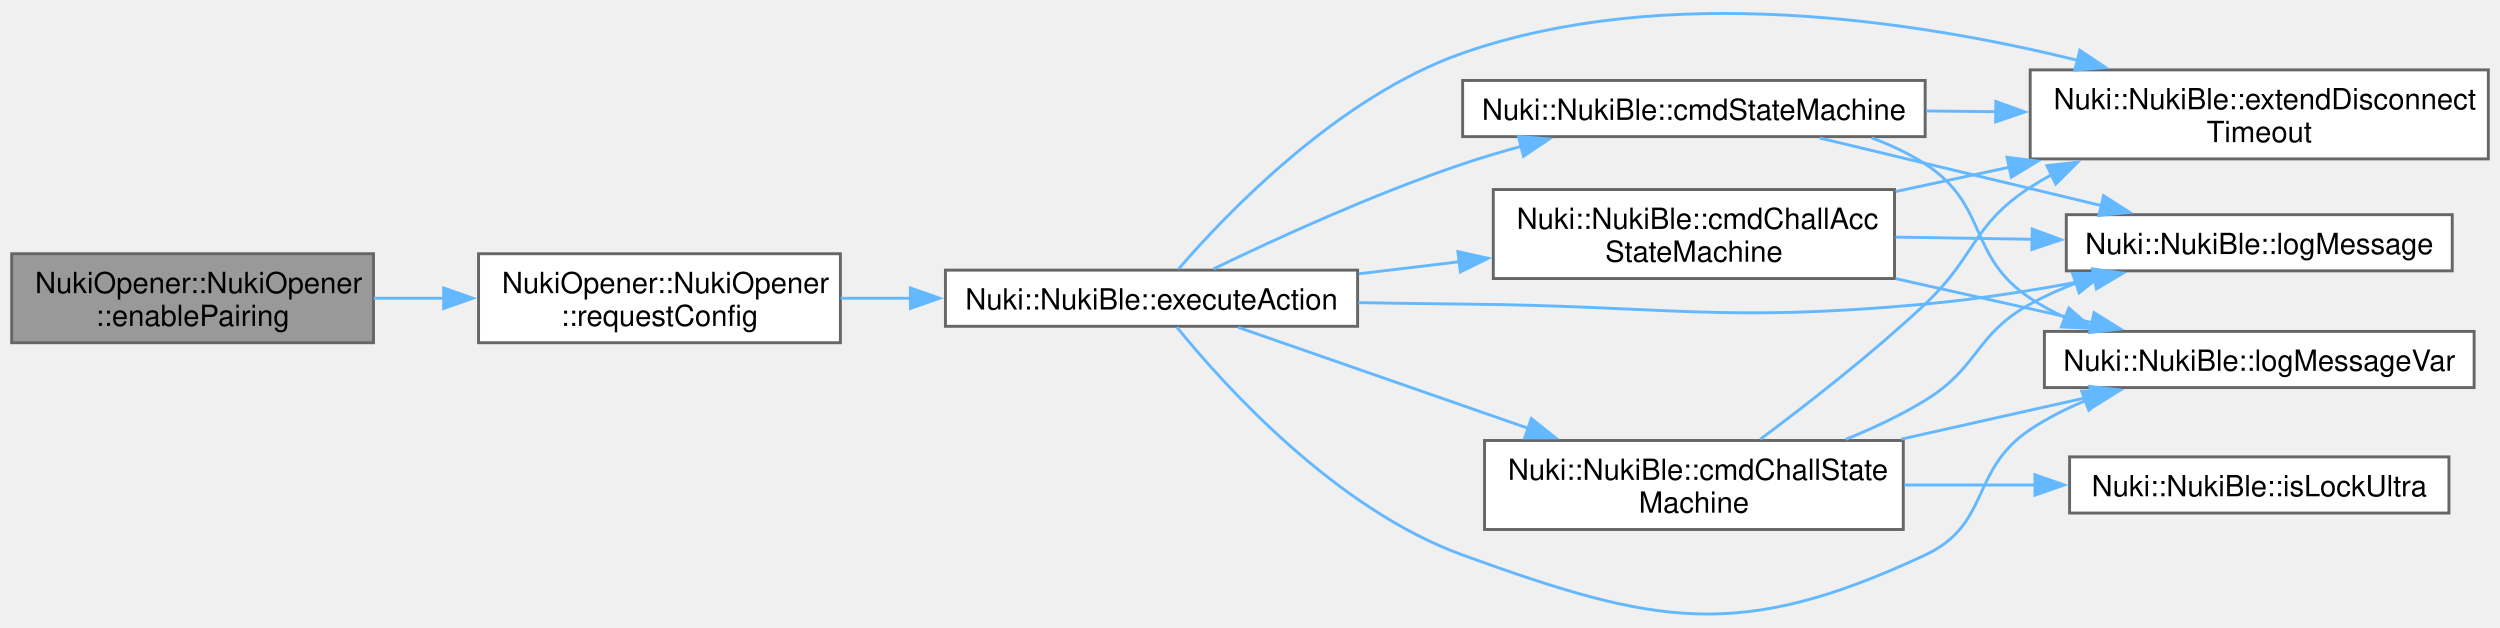
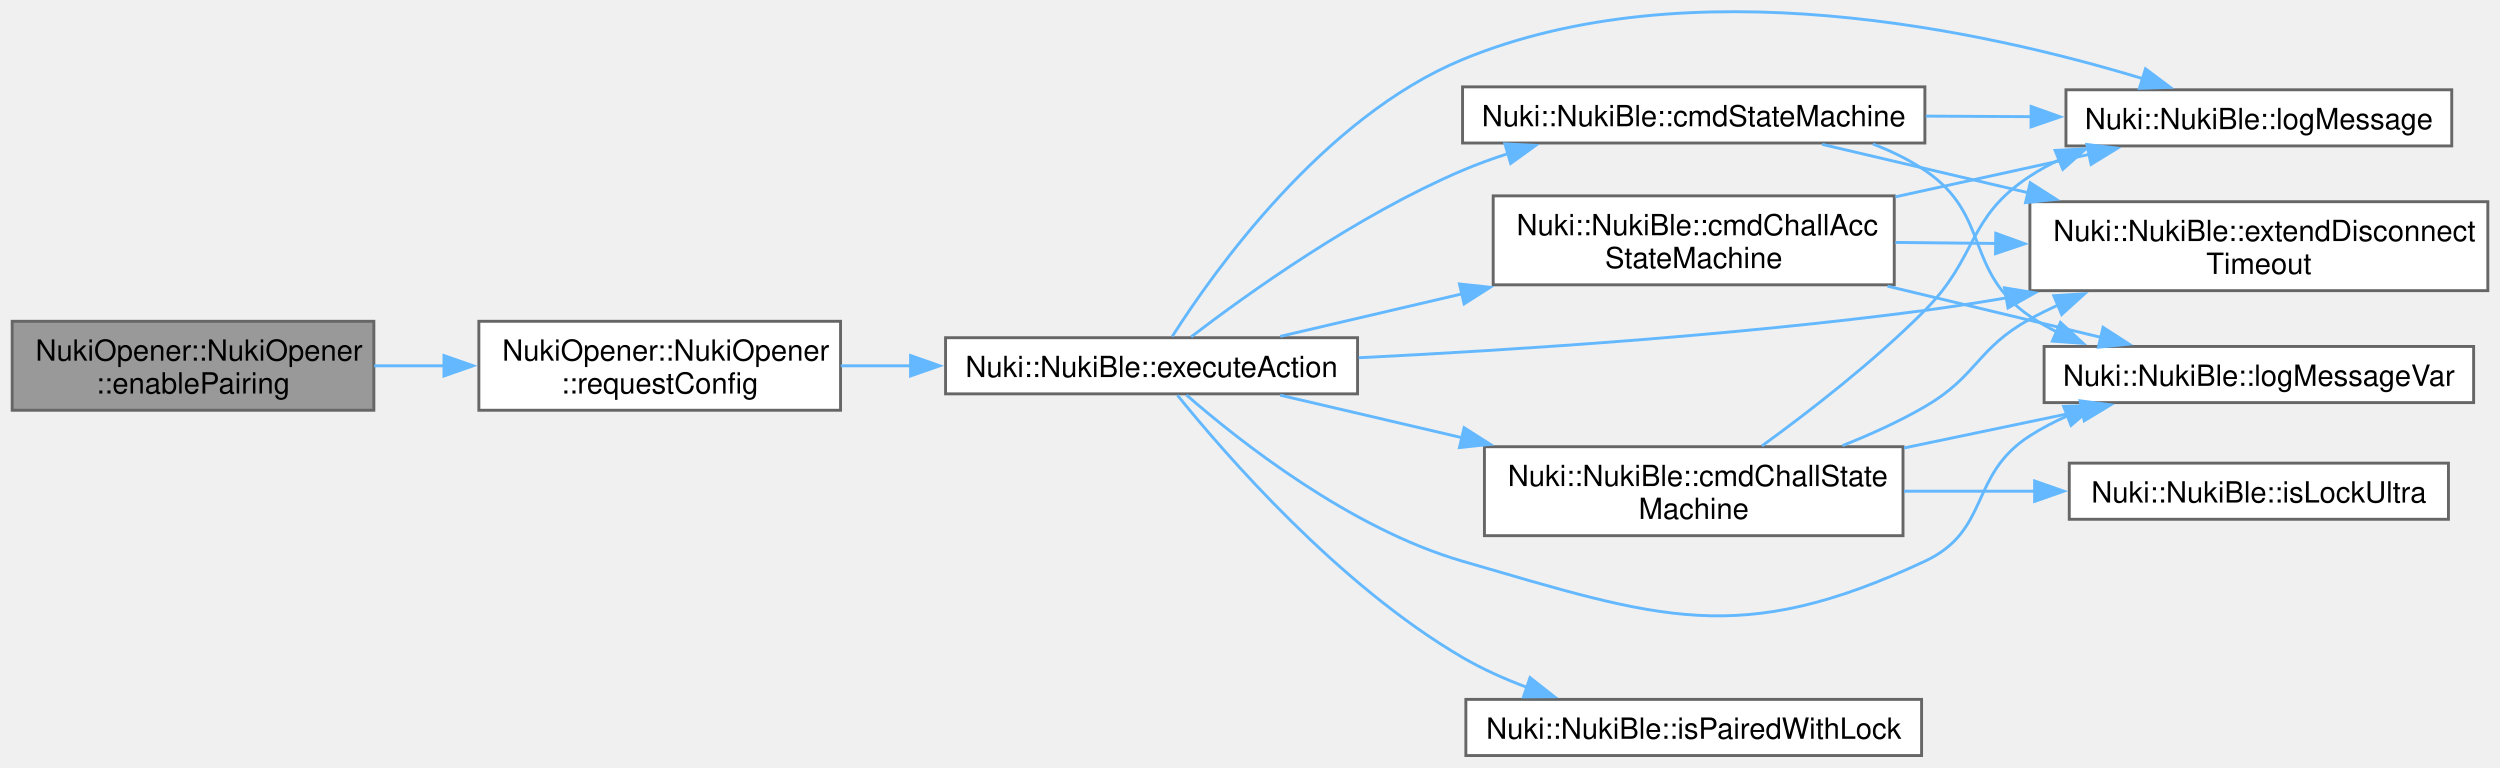
- <svg xmlns="http://www.w3.org/2000/svg" xmlns:xlink="http://www.w3.org/1999/xlink" width="857pt" height="215pt" viewBox="0.00 0.00 856.75 214.53">
-   <g id="graph0" class="graph" transform="scale(1 1) rotate(0) translate(4 210.53)">
+ <svg xmlns="http://www.w3.org/2000/svg" xmlns:xlink="http://www.w3.org/1999/xlink" width="857pt" height="263pt" viewBox="0.00 0.00 856.75 263.03">
+   <g id="graph0" class="graph" transform="scale(1 1) rotate(0) translate(4 259.03)">
    <g id="Node000001" class="node">
      <g id="a_Node000001">
        <a xlink:title="Sets the opener ability to pair with other devices (can be used to prevent unauthorized pairing) Gets...">
-           <polygon fill="#999999" stroke="#666666" points="124,-123.78 0,-123.78 0,-93.28 124,-93.28 124,-123.78" />
-           <text text-anchor="start" x="8" y="-110.28" font-family="Helvetica,sans-Serif" font-size="10.00">NukiOpener::NukiOpener</text>
-           <text text-anchor="middle" x="62" y="-99.03" font-family="Helvetica,sans-Serif" font-size="10.00">::enablePairing</text>
+           <polygon fill="#999999" stroke="#666666" points="124,-148.88 0,-148.88 0,-118.38 124,-118.38 124,-148.88" />
+           <text text-anchor="start" x="8" y="-135.38" font-family="Helvetica,sans-Serif" font-size="10.00">NukiOpener::NukiOpener</text>
+           <text text-anchor="middle" x="62" y="-124.12" font-family="Helvetica,sans-Serif" font-size="10.00">::enablePairing</text>
        </a>
      </g>
    </g>
    <g id="Node000002" class="node">
      <g id="a_Node000002">
        <a xlink:href="class_nuki_opener_1_1_nuki_opener.html#ae0e0e3fef5bdadbbfe58d2eaa74f74dc" target="_top" xlink:title="Requests config from Opener via BLE.">
-           <polygon fill="white" stroke="#666666" points="284,-123.78 160,-123.78 160,-93.28 284,-93.28 284,-123.78" />
-           <text text-anchor="start" x="168" y="-110.28" font-family="Helvetica,sans-Serif" font-size="10.00">NukiOpener::NukiOpener</text>
-           <text text-anchor="middle" x="222" y="-99.03" font-family="Helvetica,sans-Serif" font-size="10.00">::requestConfig</text>
+           <polygon fill="white" stroke="#666666" points="284,-148.88 160,-148.88 160,-118.38 284,-118.38 284,-148.88" />
+           <text text-anchor="start" x="168" y="-135.38" font-family="Helvetica,sans-Serif" font-size="10.00">NukiOpener::NukiOpener</text>
+           <text text-anchor="middle" x="222" y="-124.12" font-family="Helvetica,sans-Serif" font-size="10.00">::requestConfig</text>
        </a>
      </g>
    </g>
    <g id="edge1_Node000001_Node000002" class="edge">
      <g id="a_edge1_Node000001_Node000002">
        <a xlink:title=" ">
-           <path fill="none" stroke="#63b8ff" d="M124.09,-108.53C132,-108.53 140.16,-108.53 148.23,-108.53" />
-           <polygon fill="#63b8ff" stroke="#63b8ff" points="148.04,-112.03 158.04,-108.53 148.04,-105.03 148.04,-112.03" />
+           <path fill="none" stroke="#63b8ff" d="M124.09,-133.62C132,-133.62 140.16,-133.62 148.23,-133.62" />
+           <polygon fill="#63b8ff" stroke="#63b8ff" points="148.04,-137.13 158.04,-133.63 148.04,-130.13 148.04,-137.13" />
        </a>
      </g>
    </g>
    <g id="Node000003" class="node">
      <g id="a_Node000003">
        <a xlink:href="class_nuki_1_1_nuki_ble.html#af1f1e299e8d97e053bba80e92ba285d6" target="_top" xlink:title=" ">
-           <polygon fill="white" stroke="#666666" points="461.25,-118.16 320,-118.16 320,-98.91 461.25,-98.91 461.25,-118.16" />
-           <text text-anchor="middle" x="390.62" y="-104.66" font-family="Helvetica,sans-Serif" font-size="10.00">Nuki::NukiBle::executeAction</text>
+           <polygon fill="white" stroke="#666666" points="461.25,-143.25 320,-143.25 320,-124 461.25,-124 461.25,-143.25" />
+           <text text-anchor="middle" x="390.62" y="-129.75" font-family="Helvetica,sans-Serif" font-size="10.00">Nuki::NukiBle::executeAction</text>
        </a>
      </g>
    </g>
    <g id="edge2_Node000002_Node000003" class="edge">
      <g id="a_edge2_Node000002_Node000003">
        <a xlink:title=" ">
-           <path fill="none" stroke="#63b8ff" d="M284.1,-108.53C291.93,-108.53 300.04,-108.53 308.12,-108.53" />
-           <polygon fill="#63b8ff" stroke="#63b8ff" points="308,-112.03 318,-108.53 308,-105.03 308,-112.03" />
+           <path fill="none" stroke="#63b8ff" d="M284.1,-133.62C291.93,-133.62 300.04,-133.62 308.12,-133.62" />
+           <polygon fill="#63b8ff" stroke="#63b8ff" points="308,-137.13 318,-133.63 308,-130.13 308,-137.13" />
        </a>
      </g>
    </g>
    <g id="Node000004" class="node">
      <g id="a_Node000004">
        <a xlink:href="class_nuki_1_1_nuki_ble.html#ada0f3beebd95d35c122e25dd3f9eb886" target="_top" xlink:title=" ">
-           <polygon fill="white" stroke="#666666" points="645.25,-145.78 507.75,-145.78 507.75,-115.28 645.25,-115.28 645.25,-145.78" />
-           <text text-anchor="start" x="515.75" y="-132.28" font-family="Helvetica,sans-Serif" font-size="10.00">Nuki::NukiBle::cmdChallAcc</text>
-           <text text-anchor="middle" x="576.5" y="-121.03" font-family="Helvetica,sans-Serif" font-size="10.00">StateMachine</text>
+           <polygon fill="white" stroke="#666666" points="645.25,-191.88 507.75,-191.88 507.75,-161.38 645.25,-161.38 645.25,-191.88" />
+           <text text-anchor="start" x="515.75" y="-178.38" font-family="Helvetica,sans-Serif" font-size="10.00">Nuki::NukiBle::cmdChallAcc</text>
+           <text text-anchor="middle" x="576.5" y="-167.12" font-family="Helvetica,sans-Serif" font-size="10.00">StateMachine</text>
        </a>
      </g>
    </g>
    <g id="edge3_Node000003_Node000004" class="edge">
      <g id="a_edge3_Node000003_Node000004">
        <a xlink:title=" ">
-           <path fill="none" stroke="#63b8ff" d="M461.66,-116.91C472.93,-118.26 484.66,-119.66 496.13,-121.04" />
-           <polygon fill="#63b8ff" stroke="#63b8ff" points="495.63,-124.5 505.97,-122.21 496.46,-117.55 495.63,-124.5" />
+           <path fill="none" stroke="#63b8ff" d="M434.74,-143.71C453.36,-148.06 475.74,-153.3 497.13,-158.3" />
+           <polygon fill="#63b8ff" stroke="#63b8ff" points="496.18,-161.67 506.72,-160.54 497.78,-154.85 496.18,-161.67" />
        </a>
      </g>
    </g>
    <g id="Node000005" class="node">
      <g id="a_Node000005">
        <a xlink:href="class_nuki_1_1_nuki_ble.html#a6e8fca90c04249660dce6cb993eb4495" target="_top" xlink:title=" ">
-           <polygon fill="white" stroke="#666666" points="848.75,-186.78 691.75,-186.78 691.75,-156.28 848.75,-156.28 848.75,-186.78" />
-           <text text-anchor="start" x="699.75" y="-173.28" font-family="Helvetica,sans-Serif" font-size="10.00">Nuki::NukiBle::extendDisconnect</text>
-           <text text-anchor="middle" x="770.25" y="-162.03" font-family="Helvetica,sans-Serif" font-size="10.00">Timeout</text>
+           <polygon fill="white" stroke="#666666" points="848.75,-189.88 691.75,-189.88 691.75,-159.38 848.75,-159.38 848.75,-189.88" />
+           <text text-anchor="start" x="699.75" y="-176.38" font-family="Helvetica,sans-Serif" font-size="10.00">Nuki::NukiBle::extendDisconnect</text>
+           <text text-anchor="middle" x="770.25" y="-165.12" font-family="Helvetica,sans-Serif" font-size="10.00">Timeout</text>
        </a>
      </g>
    </g>
    <g id="edge16_Node000003_Node000005" class="edge">
      <g id="a_edge16_Node000003_Node000005">
        <a xlink:title=" ">
-           <path fill="none" stroke="#63b8ff" d="M399.91,-118.58C416.2,-137.45 454.56,-177.63 497.25,-192.53 566.63,-216.76 651.82,-203.9 708.18,-190.02" />
-           <polygon fill="#63b8ff" stroke="#63b8ff" points="708.76,-193.48 717.58,-187.61 707.03,-186.7 708.76,-193.48" />
+           <path fill="none" stroke="#63b8ff" d="M461.65,-136.38C515.02,-139.03 590.23,-143.95 655.75,-152.62 664.9,-153.84 674.43,-155.32 683.9,-156.95" />
+           <polygon fill="#63b8ff" stroke="#63b8ff" points="683.03,-160.35 693.48,-158.64 684.25,-153.45 683.03,-160.35" />
        </a>
      </g>
    </g>
    <g id="Node000006" class="node">
      <g id="a_Node000006">
        <a xlink:href="class_nuki_1_1_nuki_ble.html#ac7ce691d9c3e586474655d1663eb2e20" target="_top" xlink:title=" ">
-           <polygon fill="white" stroke="#666666" points="836.38,-137.16 704.12,-137.16 704.12,-117.91 836.38,-117.91 836.38,-137.16" />
-           <text text-anchor="middle" x="770.25" y="-123.66" font-family="Helvetica,sans-Serif" font-size="10.00">Nuki::NukiBle::logMessage</text>
-         </a>
-       </g>
-     </g>
-     <g id="edge17_Node000003_Node000006" class="edge">
-       <g id="a_edge17_Node000003_Node000006">
-         <a xlink:title=" ">
-           <path fill="none" stroke="#63b8ff" d="M461.51,-107.02C473.43,-106.82 485.7,-106.64 497.25,-106.53 567.69,-105.87 585.6,-100.1 655.75,-106.53 674.84,-108.28 695.51,-111.66 713.91,-115.2" />
-           <polygon fill="#63b8ff" stroke="#63b8ff" points="713.07,-118.6 723.56,-117.12 714.43,-111.73 713.07,-118.6" />
+           <polygon fill="white" stroke="#666666" points="836.38,-228.25 704.12,-228.25 704.12,-209 836.38,-209 836.38,-228.25" />
+           <text text-anchor="middle" x="770.25" y="-214.75" font-family="Helvetica,sans-Serif" font-size="10.00">Nuki::NukiBle::logMessage</text>
+         </a>
+       </g>
+     </g>
+     <g id="edge18_Node000003_Node000006" class="edge">
+       <g id="a_edge18_Node000003_Node000006">
+         <a xlink:title=" ">
+           <path fill="none" stroke="#63b8ff" d="M397.71,-143.67C411.87,-165.91 449.44,-218.91 497.25,-238.62 575.1,-270.74 676.06,-248.58 730.45,-232.06" />
+           <polygon fill="#63b8ff" stroke="#63b8ff" points="731.39,-235.43 739.88,-229.09 729.29,-228.75 731.39,-235.43" />
        </a>
      </g>
    </g>
    <g id="Node000007" class="node">
      <g id="a_Node000007">
        <a xlink:href="class_nuki_1_1_nuki_ble.html#af3650133f46aeca48a5f01b95d23ab71" target="_top" xlink:title=" ">
-           <polygon fill="white" stroke="#666666" points="843.88,-97.16 696.62,-97.16 696.62,-77.91 843.88,-77.91 843.88,-97.16" />
-           <text text-anchor="middle" x="770.25" y="-83.66" font-family="Helvetica,sans-Serif" font-size="10.00">Nuki::NukiBle::logMessageVar</text>
-         </a>
-       </g>
-     </g>
-     <g id="edge18_Node000003_Node000007" class="edge">
-       <g id="a_edge18_Node000003_Node000007">
-         <a xlink:title=" ">
-           <path fill="none" stroke="#63b8ff" d="M399.3,-98.62C415.11,-79.14 453.49,-36.37 497.25,-20.53 563.49,3.44 591.92,9.27 655.75,-20.53 678.33,-31.08 671,-49.73 691.75,-63.53 697.6,-67.42 704.11,-70.71 710.8,-73.48" />
-           <polygon fill="#63b8ff" stroke="#63b8ff" points="709.39,-76.69 719.99,-76.89 711.83,-70.13 709.39,-76.69" />
+           <polygon fill="white" stroke="#666666" points="843.88,-140.25 696.62,-140.25 696.62,-121 843.88,-121 843.88,-140.25" />
+           <text text-anchor="middle" x="770.25" y="-126.75" font-family="Helvetica,sans-Serif" font-size="10.00">Nuki::NukiBle::logMessageVar</text>
+         </a>
+       </g>
+     </g>
+     <g id="edge19_Node000003_Node000007" class="edge">
+       <g id="a_edge19_Node000003_Node000007">
+         <a xlink:title=" ">
+           <path fill="none" stroke="#63b8ff" d="M402.59,-123.61C420.69,-107.83 458.67,-77.83 497.25,-66.62 564.9,-46.98 591.92,-36.82 655.75,-66.62 678.33,-77.17 670.76,-96.19 691.75,-109.62 695.78,-112.2 700.12,-114.47 704.62,-116.46" />
+           <polygon fill="#63b8ff" stroke="#63b8ff" points="703.32,-119.71 713.91,-120.06 705.86,-113.18 703.32,-119.71" />
        </a>
      </g>
    </g>
    <g id="Node000008" class="node">
      <g id="a_Node000008">
        <a xlink:href="class_nuki_1_1_nuki_ble.html#a59169a9f492793762e3c6ba39b611b07" target="_top" xlink:title=" ">
-           <polygon fill="white" stroke="#666666" points="648.25,-59.78 504.75,-59.78 504.75,-29.28 648.25,-29.28 648.25,-59.78" />
-           <text text-anchor="start" x="512.75" y="-46.28" font-family="Helvetica,sans-Serif" font-size="10.00">Nuki::NukiBle::cmdChallState</text>
-           <text text-anchor="middle" x="576.5" y="-35.03" font-family="Helvetica,sans-Serif" font-size="10.00">Machine</text>
+           <polygon fill="white" stroke="#666666" points="648.25,-105.88 504.75,-105.88 504.75,-75.38 648.25,-75.38 648.25,-105.88" />
+           <text text-anchor="start" x="512.75" y="-92.38" font-family="Helvetica,sans-Serif" font-size="10.00">Nuki::NukiBle::cmdChallState</text>
+           <text text-anchor="middle" x="576.5" y="-81.12" font-family="Helvetica,sans-Serif" font-size="10.00">Machine</text>
        </a>
      </g>
    </g>
    <g id="edge7_Node000003_Node000008" class="edge">
      <g id="a_edge7_Node000003_Node000008">
        <a xlink:title=" ">
-           <path fill="none" stroke="#63b8ff" d="M420.36,-98.53C446.85,-89.31 486.93,-75.36 519.71,-63.95" />
-           <polygon fill="#63b8ff" stroke="#63b8ff" points="520.8,-67.28 529.09,-60.69 518.49,-60.67 520.8,-67.28" />
+           <path fill="none" stroke="#63b8ff" d="M434.74,-123.54C453.36,-119.19 475.74,-113.95 497.13,-108.95" />
+           <polygon fill="#63b8ff" stroke="#63b8ff" points="497.78,-112.4 506.72,-106.71 496.18,-105.58 497.78,-112.4" />
        </a>
      </g>
    </g>
    <g id="Node000010" class="node">
      <g id="a_Node000010">
        <a xlink:href="class_nuki_1_1_nuki_ble.html#ad135bb1455665decfddff67772c1d411" target="_top" xlink:title=" ">
-           <polygon fill="white" stroke="#666666" points="655.75,-183.16 497.25,-183.16 497.25,-163.91 655.75,-163.91 655.75,-183.16" />
-           <text text-anchor="middle" x="576.5" y="-169.66" font-family="Helvetica,sans-Serif" font-size="10.00">Nuki::NukiBle::cmdStateMachine</text>
+           <polygon fill="white" stroke="#666666" points="655.75,-229.25 497.25,-229.25 497.25,-210 655.75,-210 655.75,-229.25" />
+           <text text-anchor="middle" x="576.5" y="-215.75" font-family="Helvetica,sans-Serif" font-size="10.00">Nuki::NukiBle::cmdStateMachine</text>
        </a>
      </g>
    </g>
    <g id="edge12_Node000003_Node000010" class="edge">
      <g id="a_edge12_Node000003_Node000010">
        <a xlink:title=" ">
-           <path fill="none" stroke="#63b8ff" d="M411.86,-118.59C432.82,-128.72 466.73,-144.27 497.25,-154.53 503.77,-156.73 510.68,-158.78 517.58,-160.66" />
-           <polygon fill="#63b8ff" stroke="#63b8ff" points="516.34,-163.96 526.9,-163.1 518.11,-157.19 516.34,-163.96" />
+           <path fill="none" stroke="#63b8ff" d="M404.2,-143.55C423.25,-158.13 461.07,-185.26 497.25,-200.62 502.22,-202.73 507.46,-204.64 512.79,-206.35" />
+           <polygon fill="#63b8ff" stroke="#63b8ff" points="511.76,-209.7 522.34,-209.18 513.74,-202.99 511.76,-209.7" />
+         </a>
+       </g>
+     </g>
+     <g id="Node000011" class="node">
+       <g id="a_Node000011">
+         <a xlink:href="class_nuki_1_1_nuki_ble.html#a050f54fbfcea03dc5238e8c66a7e89ca" target="_top" xlink:title="Returns pairing state (if credentials are stored or not)">
+           <polygon fill="white" stroke="#666666" points="654.62,-19.25 498.38,-19.25 498.38,0 654.62,0 654.62,-19.25" />
+           <text text-anchor="middle" x="576.5" y="-5.75" font-family="Helvetica,sans-Serif" font-size="10.00">Nuki::NukiBle::isPairedWithLock</text>
+         </a>
+       </g>
+     </g>
+     <g id="edge17_Node000003_Node000011" class="edge">
+       <g id="a_edge17_Node000003_Node000011">
+         <a xlink:title=" ">
+           <path fill="none" stroke="#63b8ff" d="M399.51,-123.52C415.69,-103.47 454.71,-58.43 497.25,-33.62 504.09,-29.64 511.66,-26.25 519.32,-23.38" />
+           <polygon fill="#63b8ff" stroke="#63b8ff" points="520.38,-26.72 528.71,-20.17 518.12,-20.1 520.38,-26.72" />
        </a>
      </g>
    </g>
    <g id="edge4_Node000004_Node000005" class="edge">
      <g id="a_edge4_Node000004_Node000005">
        <a xlink:title=" ">
-           <path fill="none" stroke="#63b8ff" d="M645.64,-145.1C658.34,-147.82 671.75,-150.69 684.87,-153.49" />
-           <polygon fill="#63b8ff" stroke="#63b8ff" points="683.81,-156.84 694.32,-155.51 685.27,-150 683.81,-156.84" />
+           <path fill="none" stroke="#63b8ff" d="M645.64,-175.91C656.79,-175.8 668.47,-175.68 680.03,-175.56" />
+           <polygon fill="#63b8ff" stroke="#63b8ff" points="680.05,-179.06 690.01,-175.45 679.97,-172.06 680.05,-179.06" />
        </a>
      </g>
    </g>
    <g id="edge5_Node000004_Node000006" class="edge">
      <g id="a_edge5_Node000004_Node000006">
        <a xlink:title=" ">
-           <path fill="none" stroke="#63b8ff" d="M645.64,-129.47C660.89,-129.23 677.16,-128.97 692.72,-128.73" />
-           <polygon fill="#63b8ff" stroke="#63b8ff" points="692.44,-132.24 702.38,-128.58 692.33,-125.24 692.44,-132.24" />
+           <path fill="none" stroke="#63b8ff" d="M645.64,-191.55C667.45,-196.33 691.35,-201.56 712.28,-206.15" />
+           <polygon fill="#63b8ff" stroke="#63b8ff" points="711.25,-209.5 721.76,-208.22 712.74,-202.67 711.25,-209.5" />
        </a>
      </g>
    </g>
    <g id="edge6_Node000004_Node000007" class="edge">
      <g id="a_edge6_Node000004_Node000007">
        <a xlink:title=" ">
-           <path fill="none" stroke="#63b8ff" d="M645.64,-115.25C667.73,-110.3 691.95,-104.87 713.07,-100.13" />
-           <polygon fill="#63b8ff" stroke="#63b8ff" points="713.65,-103.59 722.64,-97.99 712.11,-96.76 713.65,-103.59" />
+           <path fill="none" stroke="#63b8ff" d="M642.95,-160.92C666.81,-155.2 693.46,-148.81 716.11,-143.37" />
+           <polygon fill="#63b8ff" stroke="#63b8ff" points="716.84,-146.8 725.75,-141.06 715.21,-139.99 716.84,-146.8" />
        </a>
      </g>
    </g>
    <g id="edge8_Node000008_Node000005" class="edge">
      <g id="a_edge8_Node000008_Node000005">
        <a xlink:title=" ">
-           <path fill="none" stroke="#63b8ff" d="M599.22,-60.19C615.38,-72.21 637.68,-89.57 655.75,-106.53 673.18,-122.91 671.68,-133.53 691.75,-146.53 694.14,-148.08 696.63,-149.54 699.19,-150.91" />
-           <polygon fill="#63b8ff" stroke="#63b8ff" points="697.48,-153.97 708.01,-155.15 700.51,-147.66 697.48,-153.97" />
+           <path fill="none" stroke="#63b8ff" d="M627.5,-106.26C637.15,-110.07 646.97,-114.54 655.75,-119.62 673.77,-130.06 673.51,-139.58 691.75,-149.62 694.91,-151.36 698.21,-153 701.58,-154.55" />
+           <polygon fill="#63b8ff" stroke="#63b8ff" points="699.93,-157.65 710.51,-158.31 702.65,-151.2 699.93,-157.65" />
        </a>
      </g>
    </g>
    <g id="edge10_Node000008_Node000006" class="edge">
      <g id="a_edge10_Node000008_Node000006">
        <a xlink:title=" ">
-           <path fill="none" stroke="#63b8ff" d="M628.52,-60.17C637.88,-63.94 647.34,-68.4 655.75,-73.53 674.27,-84.85 672.74,-96.06 691.75,-106.53 696.74,-109.28 702.1,-111.68 707.6,-113.78" />
-           <polygon fill="#63b8ff" stroke="#63b8ff" points="706.25,-117.02 716.84,-116.97 708.53,-110.4 706.25,-117.02" />
+           <path fill="none" stroke="#63b8ff" d="M599.91,-106.17C616.22,-118 638.4,-135.17 655.75,-152.62 674.05,-171.04 670.03,-184.41 691.75,-198.62 694.99,-200.74 698.44,-202.64 702.01,-204.33" />
+           <polygon fill="#63b8ff" stroke="#63b8ff" points="700.39,-207.45 710.97,-208.02 703.05,-200.98 700.39,-207.45" />
        </a>
      </g>
    </g>
    <g id="edge11_Node000008_Node000007" class="edge">
      <g id="a_edge11_Node000008_Node000007">
        <a xlink:title=" ">
-           <path fill="none" stroke="#63b8ff" d="M647.54,-60.24C669.11,-65.08 692.57,-70.34 713.09,-74.94" />
-           <polygon fill="#63b8ff" stroke="#63b8ff" points="712.15,-78.32 722.67,-77.09 713.68,-71.49 712.15,-78.32" />
+           <path fill="none" stroke="#63b8ff" d="M648.63,-105.46C668.76,-109.66 690.46,-114.19 709.83,-118.23" />
+           <polygon fill="#63b8ff" stroke="#63b8ff" points="708.95,-121.62 719.45,-120.24 710.38,-114.77 708.95,-121.62" />
        </a>
      </g>
    </g>
    <g id="Node000009" class="node">
      <g id="a_Node000009">
        <a xlink:href="class_nuki_1_1_nuki_ble.html#a25207bb564a4b54b8dd8c872177b53a7" target="_top" xlink:title="Returns if BLE is pairing/paired/connected with a Smart Lock Ultra.">
-           <polygon fill="white" stroke="#666666" points="835.25,-54.16 705.25,-54.16 705.25,-34.91 835.25,-34.91 835.25,-54.16" />
-           <text text-anchor="middle" x="770.25" y="-40.66" font-family="Helvetica,sans-Serif" font-size="10.00">Nuki::NukiBle::isLockUltra</text>
+           <polygon fill="white" stroke="#666666" points="835.25,-100.25 705.25,-100.25 705.25,-81 835.25,-81 835.25,-100.25" />
+           <text text-anchor="middle" x="770.25" y="-86.75" font-family="Helvetica,sans-Serif" font-size="10.00">Nuki::NukiBle::isLockUltra</text>
        </a>
      </g>
    </g>
    <g id="edge9_Node000008_Node000009" class="edge">
      <g id="a_edge9_Node000008_Node000009">
        <a xlink:title=" ">
-           <path fill="none" stroke="#63b8ff" d="M648.63,-44.53C663.32,-44.53 678.85,-44.53 693.69,-44.53" />
-           <polygon fill="#63b8ff" stroke="#63b8ff" points="693.37,-48.03 703.37,-44.53 693.37,-41.03 693.37,-48.03" />
+           <path fill="none" stroke="#63b8ff" d="M648.63,-90.62C663.32,-90.62 678.85,-90.62 693.69,-90.62" />
+           <polygon fill="#63b8ff" stroke="#63b8ff" points="693.37,-94.13 703.37,-90.63 693.37,-87.13 693.37,-94.13" />
        </a>
      </g>
    </g>
    <g id="edge13_Node000010_Node000005" class="edge">
      <g id="a_edge13_Node000010_Node000005">
        <a xlink:title=" ">
-           <path fill="none" stroke="#63b8ff" d="M656.05,-172.71C663.99,-172.63 672.1,-172.55 680.14,-172.46" />
-           <polygon fill="#63b8ff" stroke="#63b8ff" points="679.97,-175.96 689.93,-172.36 679.9,-168.97 679.97,-175.96" />
+           <path fill="none" stroke="#63b8ff" d="M620.53,-209.53C641.41,-204.63 667.14,-198.59 691.3,-192.92" />
+           <polygon fill="#63b8ff" stroke="#63b8ff" points="691.86,-196.38 700.79,-190.69 690.26,-189.57 691.86,-196.38" />
        </a>
      </g>
    </g>
    <g id="edge14_Node000010_Node000006" class="edge">
      <g id="a_edge14_Node000010_Node000006">
        <a xlink:title=" ">
-           <path fill="none" stroke="#63b8ff" d="M619.58,-163.44C648.05,-156.61 685.89,-147.53 716.39,-140.21" />
-           <polygon fill="#63b8ff" stroke="#63b8ff" points="716.89,-143.69 725.8,-137.96 715.26,-136.89 716.89,-143.69" />
+           <path fill="none" stroke="#63b8ff" d="M656.05,-219.22C668.04,-219.15 680.4,-219.09 692.36,-219.03" />
+           <polygon fill="#63b8ff" stroke="#63b8ff" points="692.18,-222.53 702.16,-218.97 692.14,-215.53 692.18,-222.53" />
        </a>
      </g>
    </g>
    <g id="edge15_Node000010_Node000007" class="edge">
      <g id="a_edge15_Node000010_Node000007">
        <a xlink:title=" ">
-           <path fill="none" stroke="#63b8ff" d="M637.36,-163.49C643.83,-161.11 650.11,-158.17 655.75,-154.53 677.57,-140.47 670.12,-122.88 691.75,-108.53 695.5,-106.05 699.53,-103.85 703.72,-101.92" />
-           <polygon fill="#63b8ff" stroke="#63b8ff" points="705.01,-105.17 712.97,-98.19 702.39,-98.68 705.01,-105.17" />
+           <path fill="none" stroke="#63b8ff" d="M637.91,-209.65C644.21,-207.26 650.3,-204.29 655.75,-200.62 678.47,-185.33 669.14,-166.08 691.75,-150.62 694.64,-148.65 697.71,-146.87 700.9,-145.27" />
+           <polygon fill="#63b8ff" stroke="#63b8ff" points="702.23,-148.5 710.02,-141.32 699.45,-142.08 702.23,-148.5" />
        </a>
      </g>
    </g>
  </g>
</svg>
